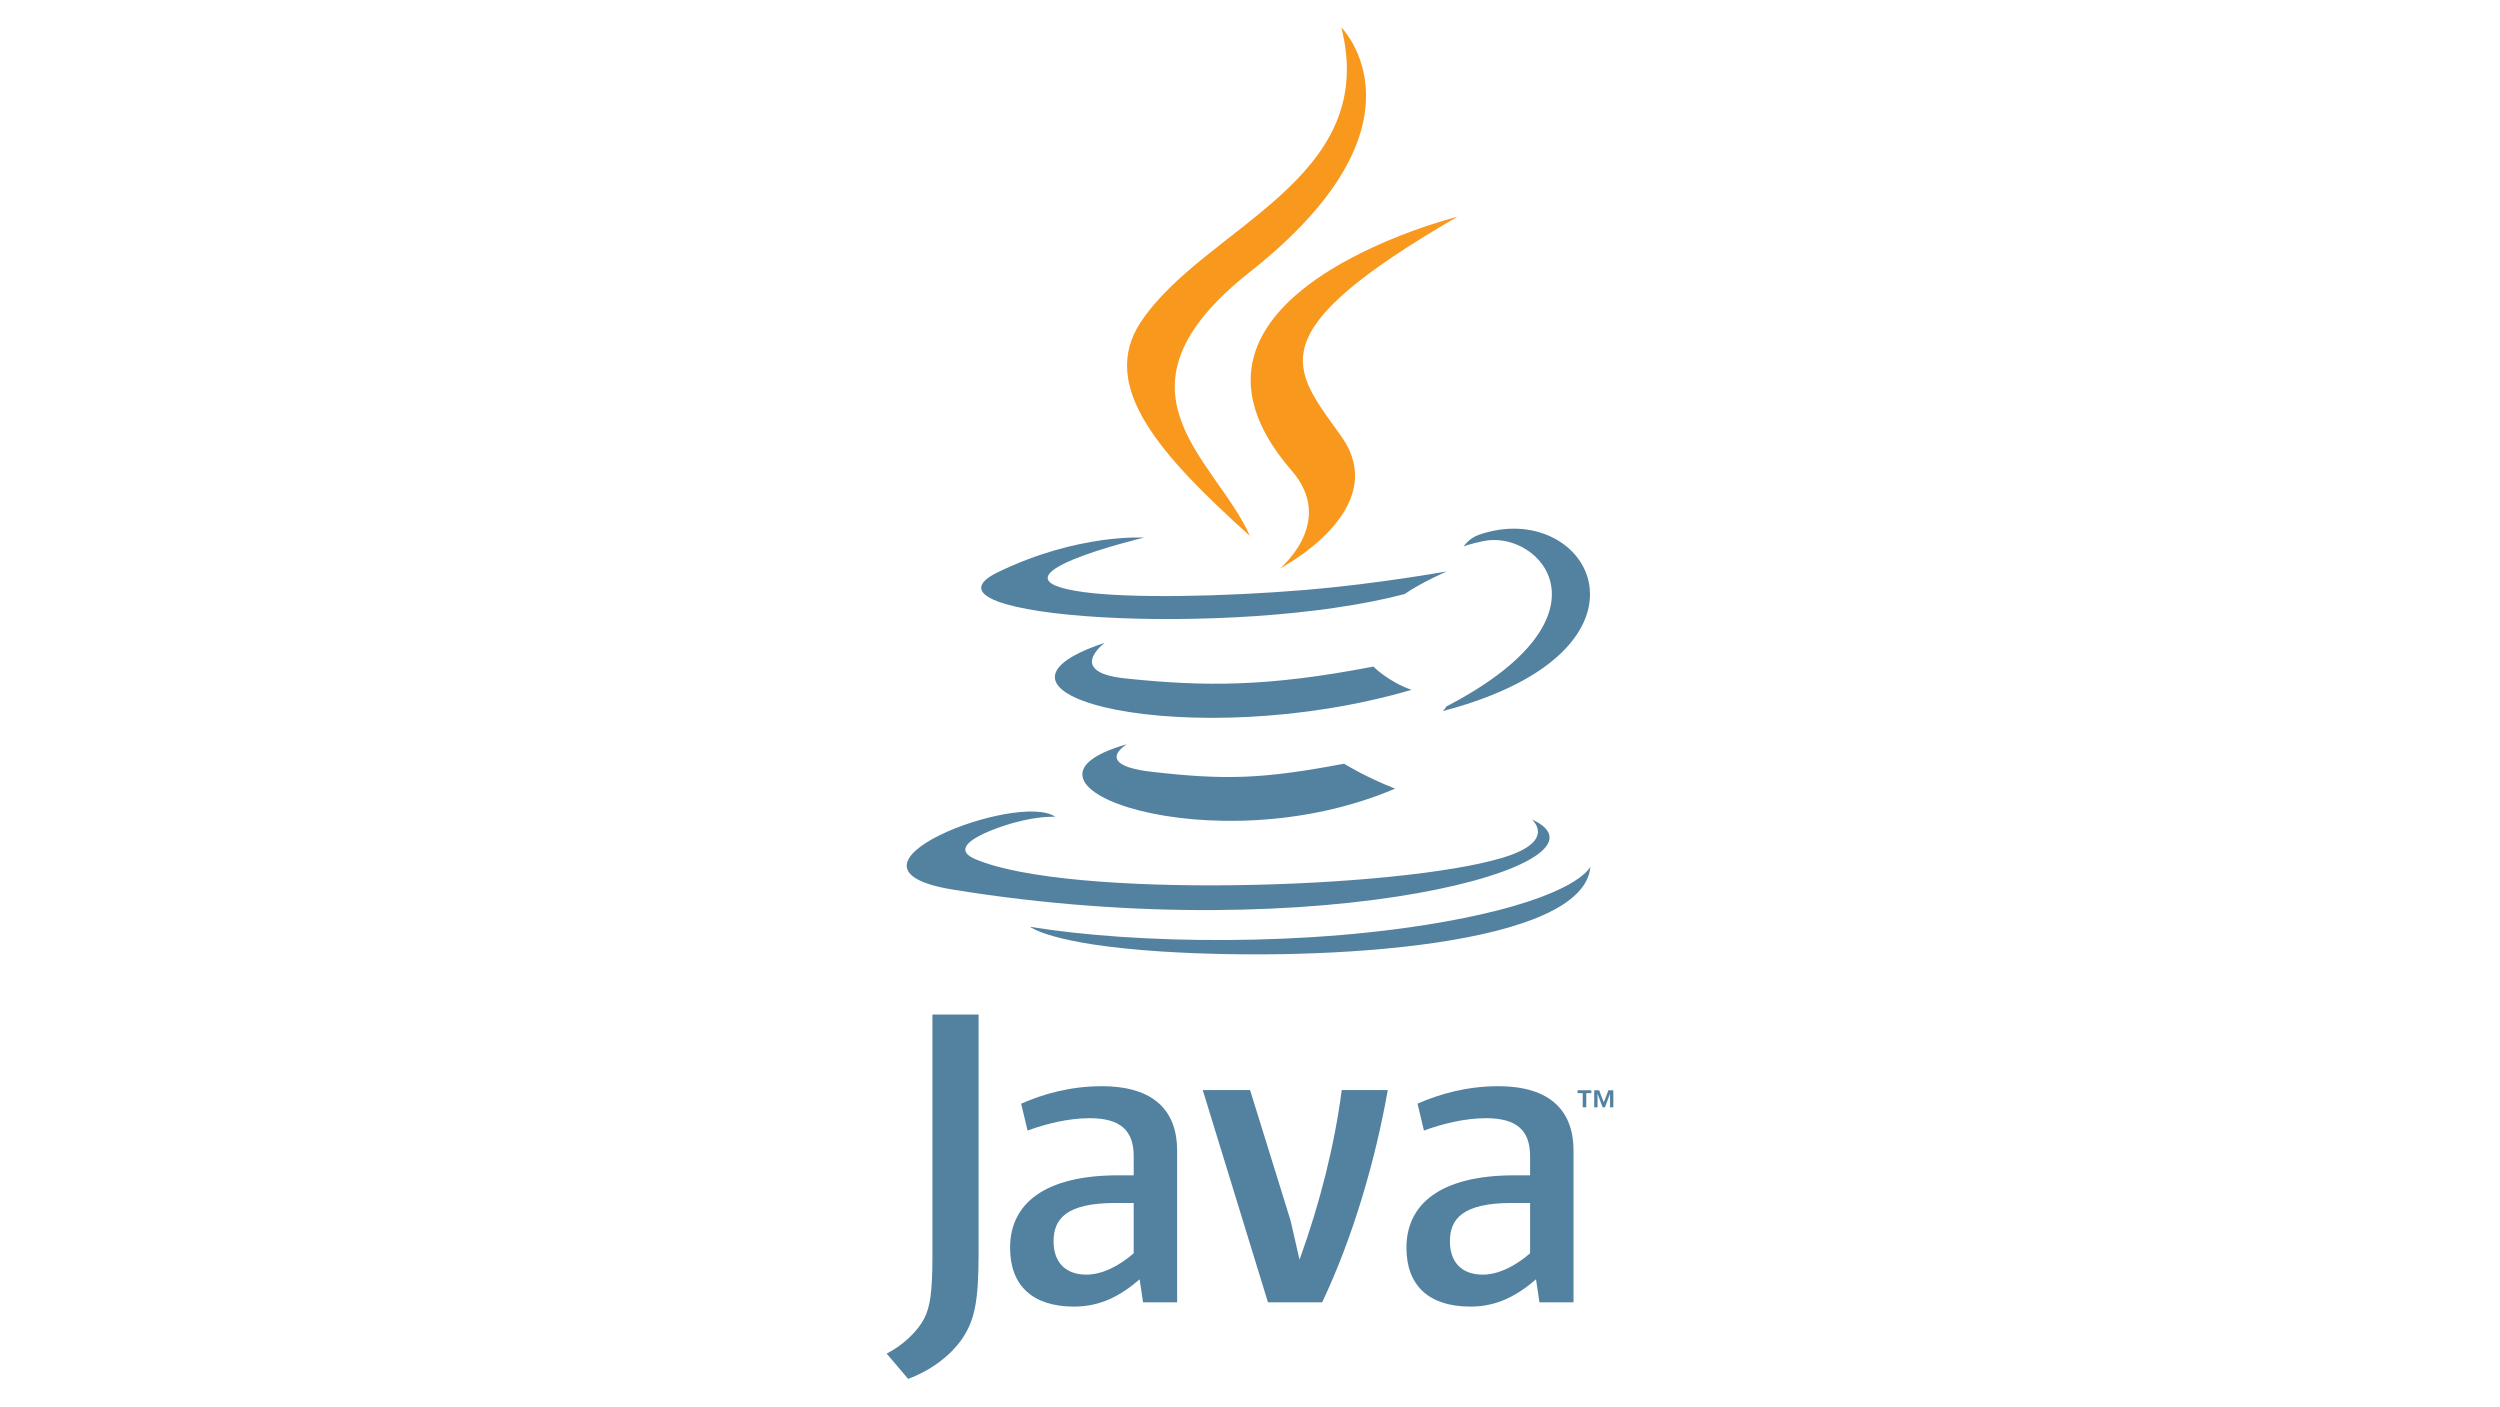
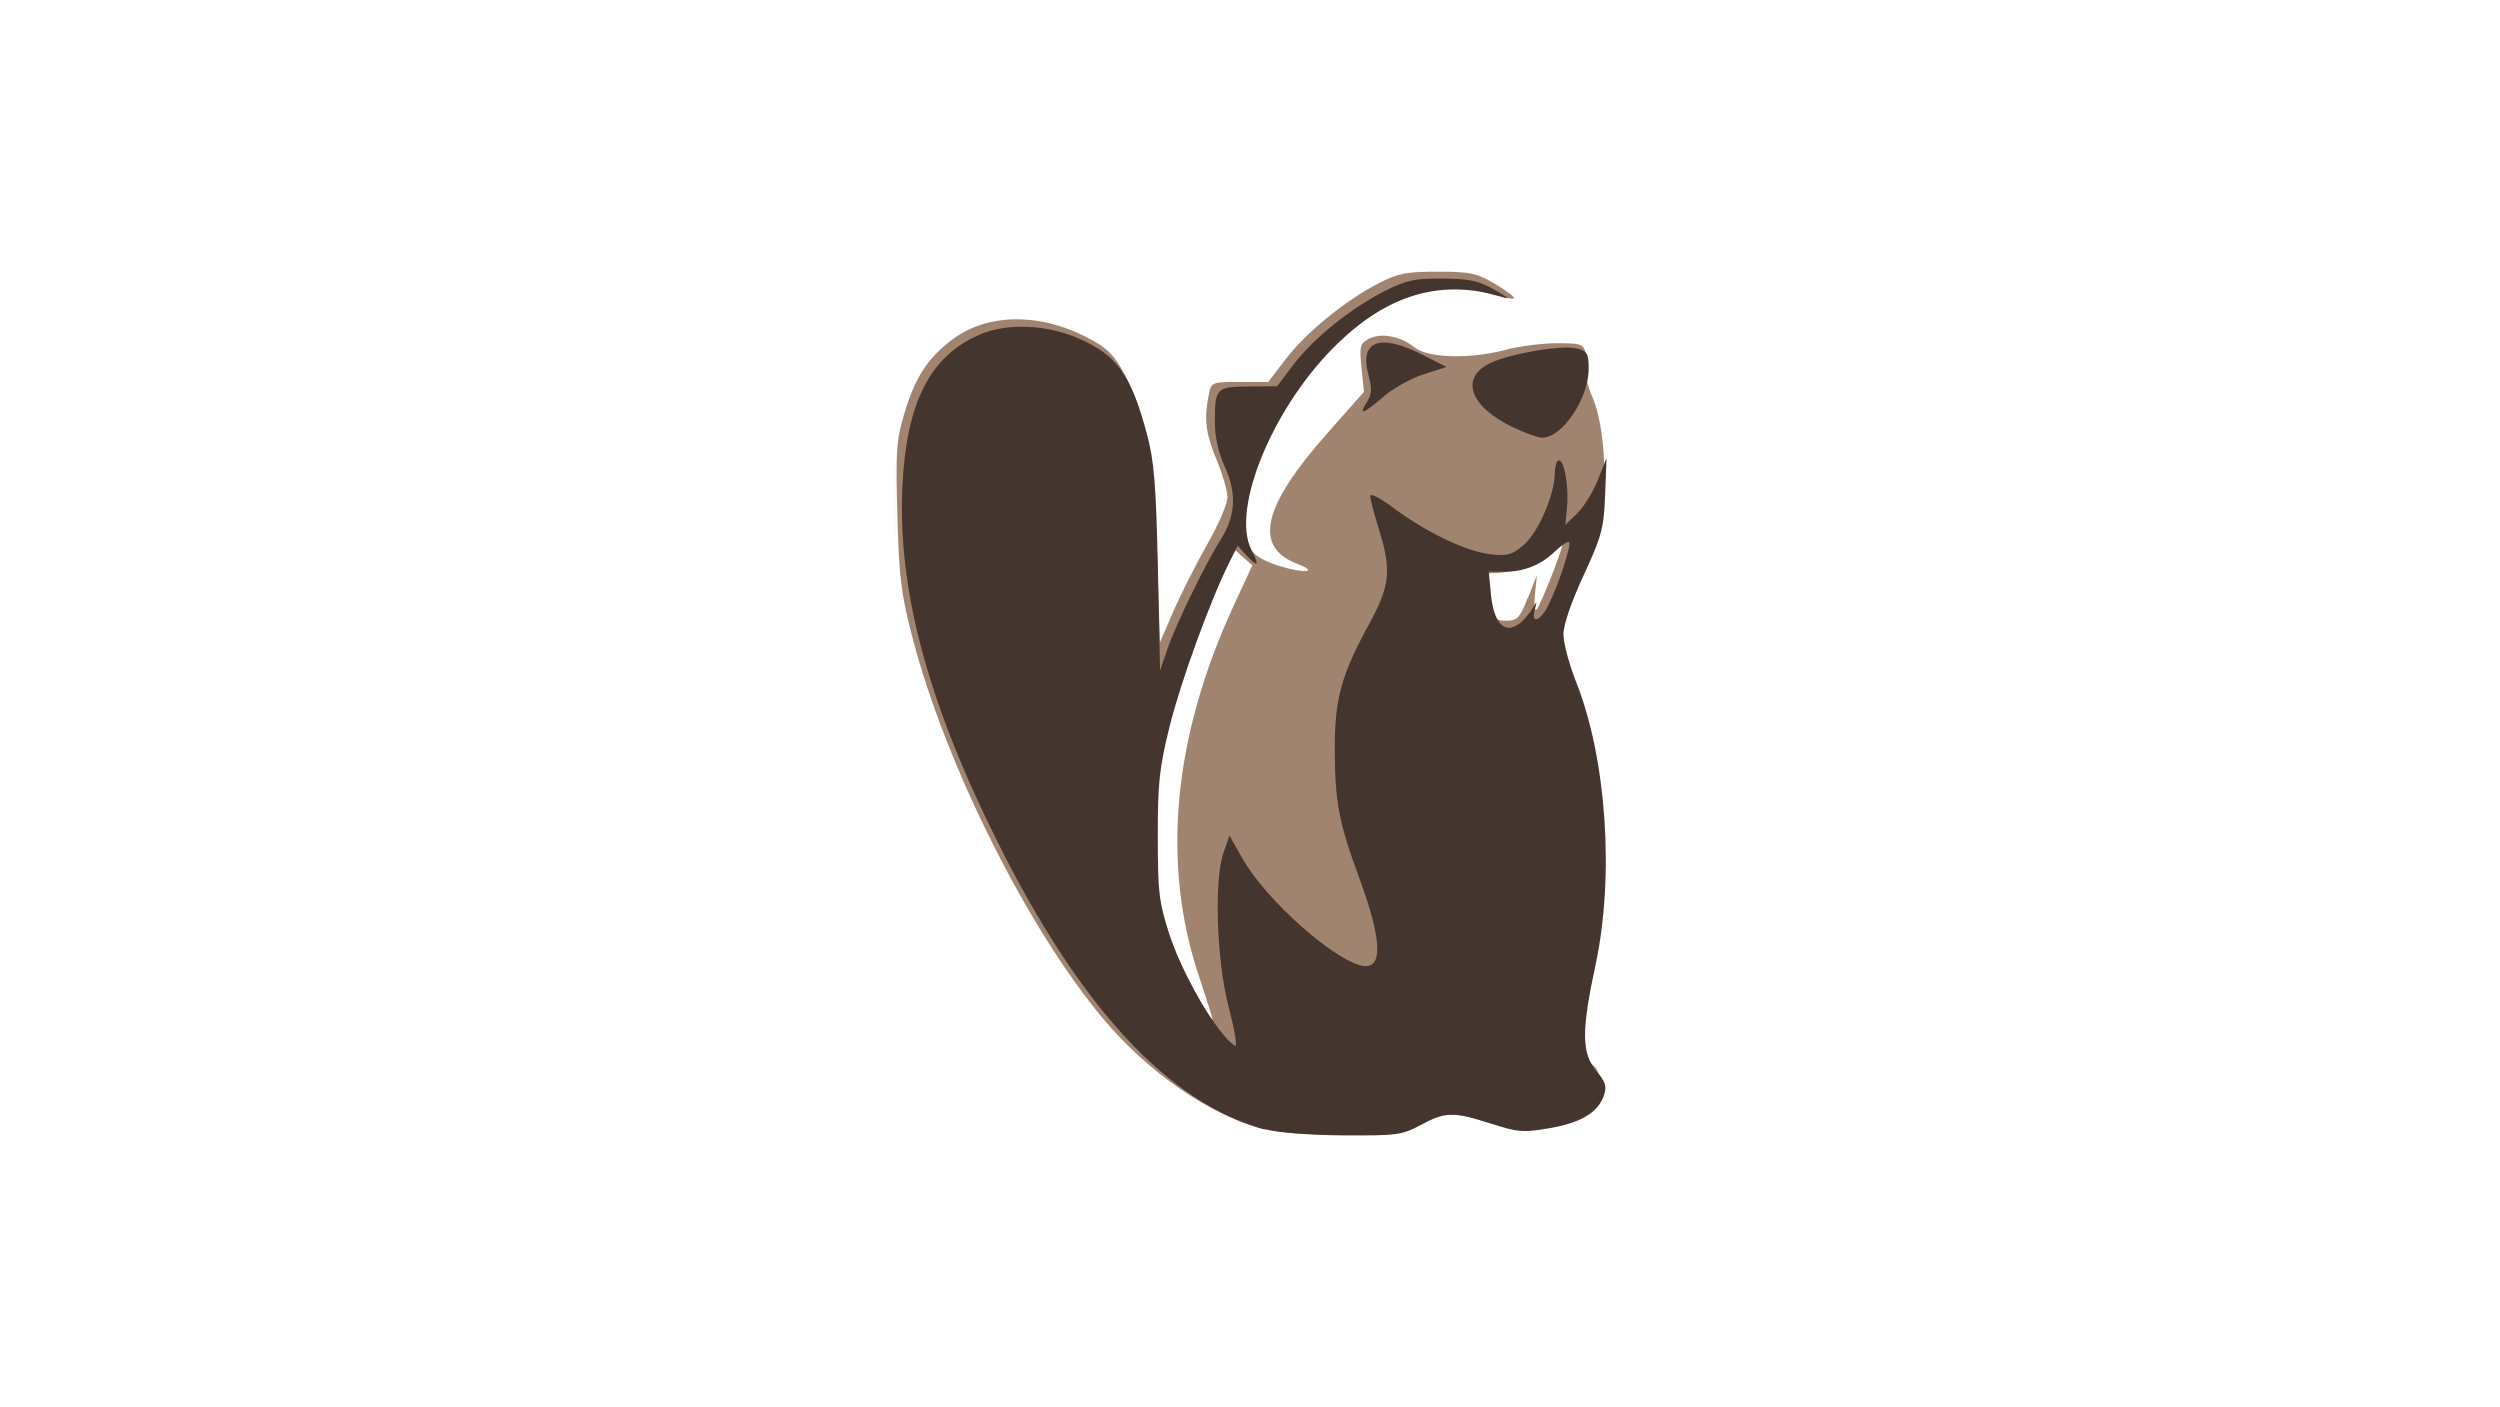
<svg xmlns="http://www.w3.org/2000/svg" width="1280" height="720" viewBox="0 0 338.667 190.5" version="1.1" id="svg5" xml:space="preserve">
  <defs id="defs2">
    <clipPath clipPathUnits="userSpaceOnUse" id="clipPath3444">
      <path d="M 11.52,162 C 11.52,81.677 135.307,16.561 288,16.561 l 0,0 c 152.693,0 276.481,65.116 276.481,145.439 l 0,0 c 0,80.322 -123.788,145.439 -276.481,145.439 l 0,0 C 135.307,307.439 11.52,242.322 11.52,162" id="path3446" />
    </clipPath>
    <radialGradient cx="0" cy="0" fx="0" fy="0" gradientTransform="matrix(363.0579,0,0,-363.0579,177.52,256.3071)" gradientUnits="userSpaceOnUse" id="radialGradient3452" r="1" spreadMethod="pad">
      <stop id="stop3454" offset="0" style="stop-opacity:1;stop-color:#aeb2d5" />
      <stop id="stop3456" offset="0.3" style="stop-opacity:1;stop-color:#aeb2d5" />
      <stop id="stop3458" offset="0.75" style="stop-opacity:1;stop-color:#484c89" />
      <stop id="stop3460" offset="1" style="stop-opacity:1;stop-color:#484c89" />
    </radialGradient>
    <clipPath clipPathUnits="userSpaceOnUse" id="clipPath3468">
      <path d="M 0,324 576,324 576,0 0,0 0,324 Z" id="path3470" />
    </clipPath>
    <clipPath clipPathUnits="userSpaceOnUse" id="clipPath3480">
      <path d="M 0,324 576,324 576,0 0,0 0,324 Z" id="path3482" />
    </clipPath>
    <filter style="color-interpolation-filters:sRGB;" id="filter311" x="-0.017" y="-0.095" width="1.034" height="1.189">
      <feMorphology result="result1" in="SourceAlpha" operator="dilate" radius="2" id="feMorphology299" />
      <feGaussianBlur stdDeviation="1.5" in="result1" result="result0" id="feGaussianBlur301" />
      <feDiffuseLighting surfaceScale="0" id="feDiffuseLighting305" lighting-color="rgb(0,0,0)">
        <feDistantLight elevation="45" azimuth="225" id="feDistantLight303" />
      </feDiffuseLighting>
      <feComposite in2="result0" operator="in" result="result91" id="feComposite307" />
      <feComposite in="SourceGraphic" in2="result91" id="feComposite309" />
    </filter>
    <clipPath id="a">
      <path d="M239.03 226.605l-42.13 24.317c-1.578.91-2.546 2.59-2.546 4.406v48.668c0 1.817.968 3.496 2.546 4.406l42.133 24.336c1.575.907 3.517.907 5.09 0l42.126-24.336c1.57-.91 2.54-2.59 2.54-4.406v-48.668c0-1.816-.97-3.496-2.55-4.406l-42.12-24.317c-.79-.453-1.67-.68-2.55-.68-.88 0-1.76.227-2.55.68" id="path884" />
    </clipPath>
    <linearGradient id="b" x1="-.348" x2="1.251" gradientTransform="matrix(-38.06491,77.65213,-77.65213,-38.06491,258.7233,244.6294)" gradientUnits="userSpaceOnUse">
      <stop offset=".3" stop-color="#3E863D" id="stop887" />
      <stop offset=".5" stop-color="#55934F" id="stop889" />
      <stop offset=".8" stop-color="#5AAD45" id="stop891" />
    </linearGradient>
    <clipPath id="c">
      <path d="M195.398 307.086c.403.523.907.976 1.5 1.316l36.14 20.875 6.02 3.46c.9.52 1.926.74 2.934.665.336-.027.672-.09 1-.183l44.434-81.36c-.34-.37-.738-.68-1.184-.94l-27.586-15.93-14.582-8.39c-.414-.24-.863-.41-1.32-.53zm0 0" id="path894" />
    </clipPath>
    <linearGradient id="d" x1="-.456" x2=".582" gradientTransform="matrix(106.8057,-78.91673,78.91673,106.8057,235.1882,285.3948)" gradientUnits="userSpaceOnUse">
      <stop offset=".57" stop-color="#3E863D" id="stop897" />
      <stop offset=".72" stop-color="#619857" id="stop899" />
      <stop offset="1" stop-color="#76AC64" id="stop901" />
    </linearGradient>
    <clipPath id="e">
      <path d="M241.066 225.953c-.707.07-1.398.29-2.035.652l-42.01 24.247 45.3 82.51c.63-.09 1.25-.3 1.81-.624l42.13-24.336c1.3-.754 2.19-2.03 2.46-3.476l-46.18-78.89c-.34-.067-.68-.102-1.03-.102-.14 0-.28.007-.42.02" id="path904" />
    </clipPath>
    <linearGradient id="f" x1=".043" x2=".984" gradientTransform="matrix(97.417,0,0,97.417,192.862,279.652)" gradientUnits="userSpaceOnUse">
      <stop offset=".16" stop-color="#6BBF47" id="stop907" />
      <stop offset=".38" stop-color="#79B461" id="stop909" />
      <stop offset=".47" stop-color="#75AC64" id="stop911" />
      <stop offset=".7" stop-color="#659E5A" id="stop913" />
      <stop offset=".9" stop-color="#3E863D" id="stop915" />
    </linearGradient>
+     <linearGradient id="XMLID_17_-9" gradientUnits="userSpaceOnUse" x1="174.074" y1="215.549" x2="132.276" y2="141.753">
+       <stop offset="0" style="stop-color:#FB7655" id="stop3272-4" />
+       <stop offset="0" style="stop-color:#FB7655" id="stop3274-5" />
+       <stop offset="0.41" style="stop-color:#E42B1E" id="stop3276-1" />
+       <stop offset="0.99" style="stop-color:#990000" id="stop3278-0" />
+       <stop offset="1" style="stop-color:#990000" id="stop3280-3" />
+     </linearGradient>
+     <linearGradient id="XMLID_18_-7" gradientUnits="userSpaceOnUse" x1="194.895" y1="153.558" x2="141.028" y2="117.409">
+       <stop offset="0" style="stop-color:#871101" id="stop3285-8" />
+       <stop offset="0" style="stop-color:#871101" id="stop3287-8" />
+       <stop offset="0.99" style="stop-color:#911209" id="stop3289-6" />
+       <stop offset="1" style="stop-color:#911209" id="stop3291-0" />
+     </linearGradient>
+     <linearGradient id="XMLID_19_-4" gradientUnits="userSpaceOnUse" x1="151.795" y1="217.785" x2="97.93" y2="181.638">
+       <stop offset="0" style="stop-color:#871101" id="stop3296-6" />
+       <stop offset="0" style="stop-color:#871101" id="stop3298-7" />
+       <stop offset="0.99" style="stop-color:#911209" id="stop3300-6" />
+       <stop offset="1" style="stop-color:#911209" id="stop3302-0" />
+     </linearGradient>
+     <linearGradient id="XMLID_20_-9" gradientUnits="userSpaceOnUse" x1="38.696" y1="127.391" x2="47.047" y2="181.661">
+       <stop offset="0" style="stop-color:#FFFFFF" id="stop3307-7" />
+       <stop offset="0" style="stop-color:#FFFFFF" id="stop3309-5" />
+       <stop offset="0.23" style="stop-color:#E57252" id="stop3311-9" />
+       <stop offset="0.46" style="stop-color:#DE3B20" id="stop3313-7" />
+       <stop offset="0.99" style="stop-color:#A60003" id="stop3315-8" />
+       <stop offset="1" style="stop-color:#A60003" id="stop3317-5" />
+     </linearGradient>
+     <linearGradient id="XMLID_21_-3" gradientUnits="userSpaceOnUse" x1="96.133" y1="76.715" x2="99.21" y2="132.102">
+       <stop offset="0" style="stop-color:#FFFFFF" id="stop3322-3" />
+       <stop offset="0" style="stop-color:#FFFFFF" id="stop3324-8" />
+       <stop offset="0.23" style="stop-color:#E4714E" id="stop3326-3" />
+       <stop offset="0.56" style="stop-color:#BE1A0D" id="stop3328-7" />
+       <stop offset="0.99" style="stop-color:#A80D00" id="stop3330-9" />
+       <stop offset="1" style="stop-color:#A80D00" id="stop3332-3" />
+     </linearGradient>
+     <linearGradient id="XMLID_22_-7" gradientUnits="userSpaceOnUse" x1="147.103" y1="25.521" x2="156.314" y2="65.216">
+       <stop offset="0" style="stop-color:#FFFFFF" id="stop3337-8" />
+       <stop offset="0" style="stop-color:#FFFFFF" id="stop3339-7" />
+       <stop offset="0.18" style="stop-color:#E46342" id="stop3341-4" />
+       <stop offset="0.4" style="stop-color:#C82410" id="stop3343-1" />
+       <stop offset="0.99" style="stop-color:#A80D00" id="stop3345-9" />
+       <stop offset="1" style="stop-color:#A80D00" id="stop3347-0" />
+     </linearGradient>
+     <linearGradient id="XMLID_23_-9" gradientUnits="userSpaceOnUse" x1="118.976" y1="11.541" x2="158.669" y2="-8.305">
+       <stop offset="0" style="stop-color:#FFFFFF" id="stop3352-8" />
+       <stop offset="0" style="stop-color:#FFFFFF" id="stop3354-8" />
+       <stop offset="0.54" style="stop-color:#C81F11" id="stop3356-5" />
+       <stop offset="0.99" style="stop-color:#BF0905" id="stop3358-8" />
+       <stop offset="1" style="stop-color:#BF0905" id="stop3360-4" />
+     </linearGradient>
+     <linearGradient id="XMLID_24_-3" gradientUnits="userSpaceOnUse" x1="3.903" y1="113.555" x2="7.17" y2="146.263">
+       <stop offset="0" style="stop-color:#FFFFFF" id="stop3365-7" />
+       <stop offset="0" style="stop-color:#FFFFFF" id="stop3367-1" />
+       <stop offset="0.31" style="stop-color:#DE4024" id="stop3369-3" />
+       <stop offset="0.99" style="stop-color:#BF190B" id="stop3371-8" />
+       <stop offset="1" style="stop-color:#BF190B" id="stop3373-0" />
+     </linearGradient>
+     <linearGradient id="XMLID_25_-9" gradientUnits="userSpaceOnUse" x1="-18.556" y1="155.105" x2="135.015" y2="-2.809">
+       <stop offset="0" style="stop-color:#BD0012" id="stop3380-7" />
+       <stop offset="0" style="stop-color:#BD0012" id="stop3382-9" />
+       <stop offset="0.07" style="stop-color:#FFFFFF" id="stop3384-9" />
+       <stop offset="0.17" style="stop-color:#FFFFFF" id="stop3386-3" />
+       <stop offset="0.27" style="stop-color:#C82F1C" id="stop3388-2" />
+       <stop offset="0.33" style="stop-color:#820C01" id="stop3390-4" />
+       <stop offset="0.46" style="stop-color:#A31601" id="stop3392-3" />
+       <stop offset="0.72" style="stop-color:#B31301" id="stop3394-7" />
+       <stop offset="0.99" style="stop-color:#E82609" id="stop3396-1" />
+       <stop offset="1" style="stop-color:#E82609" id="stop3398-2" />
+     </linearGradient>
+     <linearGradient id="XMLID_26_-2" gradientUnits="userSpaceOnUse" x1="99.075" y1="171.033" x2="52.818" y2="159.617">
+       <stop offset="0" style="stop-color:#8C0C01" id="stop3403-0" />
+       <stop offset="0" style="stop-color:#8C0C01" id="stop3405-2" />
+       <stop offset="0.54" style="stop-color:#990C00" id="stop3407-1" />
+       <stop offset="0.99" style="stop-color:#A80D0E" id="stop3409-7" />
+       <stop offset="1" style="stop-color:#A80D0E" id="stop3411-5" />
+     </linearGradient>
+     <linearGradient id="XMLID_27_-1" gradientUnits="userSpaceOnUse" x1="178.526" y1="115.515" x2="137.433" y2="78.684">
+       <stop offset="0" style="stop-color:#7E110B" id="stop3416-7" />
+       <stop offset="0" style="stop-color:#7E110B" id="stop3418-4" />
+       <stop offset="0.99" style="stop-color:#9E0C00" id="stop3420-1" />
+       <stop offset="1" style="stop-color:#9E0C00" id="stop3422-7" />
+     </linearGradient>
+     <linearGradient id="XMLID_28_-1" gradientUnits="userSpaceOnUse" x1="193.624" y1="47.937" x2="173.154" y2="26.054">
+       <stop offset="0" style="stop-color:#79130D" id="stop3427-1" />
+       <stop offset="0" style="stop-color:#79130D" id="stop3429-1" />
+       <stop offset="0.99" style="stop-color:#9E120B" id="stop3431-7" />
+       <stop offset="1" style="stop-color:#9E120B" id="stop3433-0" />
+     </linearGradient>
+     <radialGradient id="XMLID_29_-4" cx="143.832" cy="79.388" r="50.358" gradientUnits="userSpaceOnUse">
+       <stop offset="0" style="stop-color:#A80D00" id="stop3440-0" />
+       <stop offset="0" style="stop-color:#A80D00" id="stop3442-8" />
+       <stop offset="0.99" style="stop-color:#7E0E08" id="stop3444-5" />
+       <stop offset="1" style="stop-color:#7E0E08" id="stop3446-1" />
+     </radialGradient>
+     <radialGradient id="XMLID_30_-6" cx="74.092" cy="145.751" r="66.944" gradientUnits="userSpaceOnUse">
+       <stop offset="0" style="stop-color:#A30C00" id="stop3451-6" />
+       <stop offset="0" style="stop-color:#A30C00" id="stop3453-2" />
+       <stop offset="0.99" style="stop-color:#800E08" id="stop3455-1" />
+       <stop offset="1" style="stop-color:#800E08" id="stop3457-9" />
+     </radialGradient>
+     <linearGradient id="XMLID_31_-6" gradientUnits="userSpaceOnUse" x1="26.67" y1="197.336" x2="9.989" y2="140.742">
+       <stop offset="0" style="stop-color:#8B2114" id="stop3462-4" />
+       <stop offset="0" style="stop-color:#8B2114" id="stop3464-8" />
+       <stop offset="0.43" style="stop-color:#9E100A" id="stop3466-0" />
+       <stop offset="0.99" style="stop-color:#B3100C" id="stop3468-8" />
+       <stop offset="1" style="stop-color:#B3100C" id="stop3470-1" />
+     </linearGradient>
+     <linearGradient id="XMLID_32_-0" gradientUnits="userSpaceOnUse" x1="154.641" y1="9.798" x2="192.039" y2="26.306">
+       <stop offset="0" style="stop-color:#B31000" id="stop3475-2" />
+       <stop offset="0" style="stop-color:#B31000" id="stop3477-2" />
+       <stop offset="0.44" style="stop-color:#910F08" id="stop3479-9" />
+       <stop offset="0.99" style="stop-color:#791C12" id="stop3481-7" />
+       <stop offset="1" style="stop-color:#791C12" id="stop3483-5" />
+     </linearGradient>
+     <linearGradient id="linearGradient3943">
+       <stop id="stop3945" style="stop-color:#ffffff" offset="0" />
+       <stop id="stop5901" style="stop-color:#b82a9b" offset=".5" />
+       <stop id="stop3947" style="stop-color:#2b0022" offset="1" />
+     </linearGradient>
+     <filter style="color-interpolation-filters:sRGB;" id="filter1592" x="-0.001" y="-0.007" width="1.001" height="1.007">
+       <feColorMatrix type="hueRotate" values="180" result="color1" id="feColorMatrix1588" />
+       <feColorMatrix values="1 0 0 0 0 0 0 1 0 0 0 1 0 0 0 -0.21 -0.72 -0.07 1.178 0 " result="color2" id="feColorMatrix1590" />
+       <feGaussianBlur stdDeviation="0.031" id="feGaussianBlur3415" />
+     </filter>
+     <filter style="color-interpolation-filters:sRGB;" id="filter3395" x="-0.002" y="-0.006" width="1.002" height="1.012">
+       <feColorMatrix type="hueRotate" values="180" result="color1" id="feColorMatrix3391" />
+       <feColorMatrix values="1 0 0 0 0 0 0 1 0 0 0 1 0 0 0 -0.21 -0.72 -0.07 1.178 0 " result="color2" id="feColorMatrix3393" />
+       <feGaussianBlur stdDeviation="0.002" id="feGaussianBlur3397" />
+     </filter>
+     <filter style="color-interpolation-filters:sRGB;" id="filter3403" x="-1.7236995e-05" y="-0.006" width="1" height="1.012">
+       <feColorMatrix type="hueRotate" values="180" result="color1" id="feColorMatrix3399" />
+       <feColorMatrix values="1 0 0 0 0 0 0 1 0 0 0 1 0 0 0 -0.21 -0.72 -0.07 1.178 0 " result="color2" id="feColorMatrix3401" />
+       <feGaussianBlur stdDeviation="0.002" id="feGaussianBlur3405" />
+     </filter>
+     <filter style="color-interpolation-filters:sRGB;" id="filter3411" x="-0.001" y="-0.006" width="1.001" height="1.013">
+       <feColorMatrix type="hueRotate" values="180" result="color1" id="feColorMatrix3407" />
+       <feColorMatrix values="1 0 0 0 0 0 0 1 0 0 0 1 0 0 0 -0.21 -0.72 -0.07 1.178 0 " result="color2" id="feColorMatrix3409" />
+       <feGaussianBlur stdDeviation="0.031" id="feGaussianBlur3413" />
+     </filter>
  </defs>
  <g id="layer1">
-     <g id="g251" transform="matrix(0.3384734,0,0,0.3384734,117.9053,2.219918)">
-       <path style="fill:#5382a1" d="m 285.104,430.945 h -2.038 v -1.14 h 5.486 v 1.14 h -2.024 v 5.688 h -1.424 z m 10.942,0.297 h -0.032 l -2.019,5.392 h -0.924 l -2.006,-5.392 h -0.025 v 5.392 h -1.342 v -6.828 h 1.975 l 1.86,4.835 1.854,-4.835 h 1.968 v 6.828 h -1.31 v -5.392 z" id="path207" />
-       <path style="fill:#5382a1" d="m 102.681,291.324 c 0,0 -14.178,8.245 10.09,11.035 29.4,3.354 44.426,2.873 76.825,-3.259 0,0 8.518,5.341 20.414,9.967 -72.63,31.128 -164.376,-1.803 -107.329,-17.743" id="path209" />
-       <path style="fill:#5382a1" d="m 93.806,250.704 c 0,0 -15.902,11.771 8.384,14.283 31.406,3.24 56.208,3.505 99.125,-4.759 0,0 5.936,6.018 15.27,9.309 -87.814,25.678 -185.623,2.025 -122.779,-18.833" id="path211" />
-       <path style="fill:#f8981d" d="m 168.625,181.799 c 17.896,20.604 -4.702,39.145 -4.702,39.145 0,0 45.441,-23.458 24.572,-52.833 -19.491,-27.394 -34.438,-41.005 46.479,-87.934 0,0 -127.013,31.722 -66.349,101.622" id="path213" />
-       <path style="fill:#5382a1" d="m 264.684,321.369 c 0,0 10.492,8.645 -11.555,15.333 -41.923,12.7 -174.488,16.535 -211.314,0.506 -13.238,-5.759 11.587,-13.751 19.396,-15.428 8.144,-1.766 12.798,-1.437 12.798,-1.437 -14.722,-10.371 -95.157,20.364 -40.857,29.166 148.084,24.015 269.943,-10.814 231.532,-28.14" id="path215" />
-       <path style="fill:#5382a1" d="m 109.499,208.617 c 0,0 -67.431,16.016 -23.879,21.832 18.389,2.462 55.047,1.905 89.193,-0.956 27.906,-2.354 55.927,-7.359 55.927,-7.359 0,0 -9.84,4.214 -16.959,9.075 -68.475,18.009 -200.756,9.631 -162.674,-8.79 32.206,-15.568 58.392,-13.802 58.392,-13.802" id="path217" />
-       <path style="fill:#5382a1" d="m 230.462,276.231 c 69.608,-36.171 37.424,-70.931 14.96,-66.248 -5.506,1.146 -7.961,2.139 -7.961,2.139 0,0 2.044,-3.202 5.948,-4.588 44.441,-15.624 78.619,46.081 -14.346,70.52 0,0.001 1.077,-0.962 1.399,-1.823" id="path219" />
-       <path style="fill:#f8981d" d="m 188.495,4.399 c 0,0 38.55,38.563 -36.563,97.862 -60.233,47.568 -13.735,74.69 -0.025,105.678 C 116.748,176.217 90.946,148.292 108.256,122.302 133.663,84.151 204.049,65.654 188.495,4.399" id="path221" />
-       <path style="fill:#5382a1" d="m 116.339,374.246 c 66.815,4.277 169.417,-2.373 171.847,-33.988 0,0 -4.671,11.985 -55.219,21.503 -57.028,10.732 -127.364,9.479 -169.081,2.601 10e-4,-0.001 8.54,7.068 52.453,9.884" id="path223" />
-       <path style="fill:#5382a1" d="m 105.389,495.048 c -6.303,5.467 -12.96,8.536 -18.934,8.536 -8.527,0 -13.134,-5.113 -13.134,-13.314 0,-8.871 4.936,-15.357 24.739,-15.357 h 7.328 v 20.135 m 17.393,19.623 v -60.742 c 0,-15.517 -8.85,-25.756 -30.188,-25.756 -12.457,0 -23.369,3.076 -32.238,6.999 l 2.56,10.752 c 6.983,-2.563 16.022,-4.949 24.894,-4.949 12.292,0 17.58,4.949 17.58,15.181 v 7.677 h -6.135 c -29.865,0 -43.337,11.593 -43.337,28.994 0,15.017 8.878,23.553 25.594,23.553 10.745,0 18.766,-4.436 26.264,-10.928 l 1.361,9.22 h 13.645 z" id="path225" />
-       <path style="fill:#5382a1" d="m 180.825,514.671 h -21.692 l -26.106,-84.96 h 18.943 l 16.199,52.2 3.601,15.699 c 8.195,-22.698 13.991,-45.726 16.89,-67.899 h 18.427 c -4.937,27.977 -13.821,58.685 -26.262,84.96" id="path227" />
-       <path style="fill:#5382a1" d="m 264.038,495.048 c -6.315,5.467 -12.984,8.536 -18.958,8.536 -8.512,0 -13.131,-5.113 -13.131,-13.314 0,-8.871 4.948,-15.357 24.749,-15.357 h 7.34 v 20.135 m 17.39,19.623 v -60.742 c 0,-15.517 -8.872,-25.756 -30.185,-25.756 -12.466,0 -23.382,3.076 -32.247,6.999 l 2.556,10.752 c 6.986,-2.563 16.042,-4.949 24.907,-4.949 12.283,0 17.579,4.949 17.579,15.181 v 7.677 h -6.145 c -29.874,0 -43.34,11.593 -43.34,28.994 0,15.017 8.871,23.553 25.584,23.553 10.751,0 18.769,-4.436 26.28,-10.928 l 1.366,9.22 h 13.645 z" id="path229" />
-       <path style="fill:#5382a1" d="m 36.847,529.099 c -4.958,7.239 -12.966,12.966 -21.733,16.206 L 6.527,535.2 c 6.673,-3.424 12.396,-8.954 15.055,-14.105 2.3,-4.581 3.252,-10.485 3.252,-24.604 v -96.995 h 18.478 v 95.666 c -10e-4,18.876 -1.51,26.501 -6.465,33.937" id="path231" />
+     <g id="g3571" transform="translate(-105.368,-79.27718)">
+       <path d="m 276.67,232.278 c -13.211,-3.332 -24.966,-15.605 -36.431,-37.957 -16.353,-31.914 -18.448,-61.012 -5.046,-69.812 4.592,-2.863 11.29,-2.757 17.226,0.26 3.294,1.678 4.231,2.734 6.111,6.864 2.31,5.086 3.212,10.912 3.602,23.232 l 0.36,11.322 1.851,-4.277 c 1.018,-2.352 3.073,-6.395 4.568,-9.034 1.496,-2.611 2.724,-5.462 2.724,-6.336 0,-0.868 -0.652,-3.139 -1.455,-5.057 -1.49,-3.567 -1.728,-5.503 -1.094,-8.741 0.363,-1.83 0.367,-1.836 4.219,-1.836 l 3.853,-0.002 2.404,-3.133 c 2.712,-3.543 7.973,-7.861 12.512,-10.208 2.63,-1.373 3.754,-1.596 8.031,-1.596 4.411,0 5.284,0.187 7.798,1.666 1.548,0.915 2.689,1.789 2.537,1.942 -0.151,0.153 -1.787,-0.168 -3.643,-0.71 -4.621,-1.355 -9.253,-0.868 -13.967,1.467 -11.174,5.538 -22.522,26.4 -18.099,33.205 0.599,0.927 2.06,1.754 4.167,2.37 3.422,1.003 5.075,0.739 2.217,-0.357 -5.994,-2.294 -4.755,-7.744 4.016,-17.658 l 4.999,-5.649 -0.331,-3.232 c -0.3,-2.927 -0.208,-3.303 0.978,-3.942 1.629,-0.88 4.289,-0.383 6.227,1.167 1.839,1.461 7.566,1.596 12.396,0.299 1.758,-0.476 4.83,-0.868 6.809,-0.874 3.387,-0.007 3.649,0.091 3.992,1.461 0.201,0.804 0.217,1.854 0.036,2.329 -0.181,0.475 0.22,2.112 0.89,3.643 1.507,3.438 2.072,11.557 1.112,16.016 -0.371,1.748 -1.711,5.327 -2.98,7.979 -3.172,6.571 -3.294,7.568 -1.472,11.909 3.125,7.451 5.406,21.706 4.819,29.978 -0.174,2.435 -1.013,7.861 -1.868,12.026 -1.629,8.037 -1.501,10.853 0.582,12.613 0.478,0.401 0.873,1.572 0.873,2.605 0,2.182 -1.629,3.936 -4.598,4.934 -2.782,0.939 -8.788,0.833 -11.697,-0.212 -3.474,-1.238 -6.343,-1.097 -8.729,0.424 -1.792,1.144 -2.939,1.314 -9.602,1.443 -5.139,0.097 -8.671,-0.131 -10.999,-0.716 z m -8.846,-20.65 c -5.174,-15.312 -3.567,-32.501 4.708,-50.394 l 2.491,-5.374 -2.665,-2.335 -2.334,5.08 c -9.486,20.65 -10.941,38.837 -4.144,52.388 1.798,3.59 3.428,6.395 3.73,6.395 0.08,0 -0.722,-2.575 -1.781,-5.72 z m 44.52,-51.332 1.222,-3.08 -0.265,2.564 c -0.151,1.461 -0.046,2.347 0.242,2.053 0.476,-0.48 3.474,-8.037 3.474,-8.8 0,-0.182 -0.791,0.341 -1.763,1.162 -1.798,1.525 -5.028,2.704 -7.449,2.71 -1.222,0.003 -1.304,0.193 -0.966,2.206 0.663,3.972 0.838,4.253 2.596,4.253 1.467,0 1.816,-0.369 2.892,-3.08 z" fill="#fcfbfb" id="path2862" style="stroke-width:0.584" />
+       <path d="m 276.67,232.278 c -13.211,-3.332 -24.966,-15.605 -36.431,-37.957 -12.512,-24.464 -16.819,-47.108 -11.639,-61.012 3.725,-10.032 13.676,-13.493 23.86,-8.331 3.294,1.678 4.231,2.734 6.111,6.864 2.31,5.086 3.212,10.912 3.602,23.232 l 0.36,11.322 1.851,-4.277 c 1.018,-2.352 3.073,-6.395 4.568,-9.035 1.496,-2.611 2.724,-5.462 2.724,-6.336 0,-0.868 -0.652,-3.139 -1.455,-5.057 -1.49,-3.567 -1.728,-5.503 -1.094,-8.741 0.363,-1.83 0.367,-1.836 4.219,-1.836 l 3.853,-0.002 2.404,-3.133 c 2.712,-3.543 7.973,-7.861 12.512,-10.208 2.63,-1.373 3.754,-1.596 8.031,-1.596 4.411,0 5.284,0.187 7.798,1.666 1.548,0.915 2.689,1.789 2.537,1.942 -0.151,0.153 -1.787,-0.168 -3.643,-0.71 -4.621,-1.355 -9.253,-0.868 -13.967,1.467 -11.174,5.538 -22.522,26.4 -18.099,33.205 0.599,0.927 2.06,1.754 4.167,2.37 3.422,1.003 5.075,0.739 2.217,-0.357 -5.994,-2.294 -4.755,-7.744 4.016,-17.658 l 4.999,-5.649 -0.331,-3.232 c -0.3,-2.927 -0.208,-3.303 0.978,-3.942 1.629,-0.88 4.289,-0.383 6.227,1.167 1.839,1.461 7.566,1.596 12.396,0.299 1.758,-0.476 4.83,-0.868 6.809,-0.874 3.387,-0.007 3.649,0.091 3.992,1.461 0.201,0.804 0.217,1.854 0.036,2.329 -0.181,0.475 0.22,2.112 0.89,3.643 1.507,3.438 2.072,11.557 1.112,16.016 -0.371,1.748 -1.711,5.327 -2.98,7.979 -3.172,6.571 -3.294,7.568 -1.472,11.909 3.125,7.451 5.406,21.706 4.819,29.978 -0.174,2.435 -1.013,7.861 -1.868,12.026 -1.629,8.037 -1.501,10.853 0.582,12.613 0.478,0.401 0.873,1.572 0.873,2.605 0,2.182 -1.629,3.936 -4.598,4.934 -2.782,0.939 -8.788,0.833 -11.697,-0.212 -3.474,-1.238 -6.343,-1.097 -8.729,0.424 -1.792,1.144 -2.939,1.314 -9.602,1.443 -5.139,0.097 -8.671,-0.131 -10.999,-0.716 z m -8.846,-20.65 c -5.174,-15.312 -3.567,-32.501 4.708,-50.394 l 2.491,-5.374 -2.665,-2.335 -2.334,5.08 c -9.486,20.65 -10.941,38.837 -4.144,52.388 1.798,3.59 3.428,6.395 3.73,6.395 0.08,0 -0.722,-2.575 -1.781,-5.72 z m 44.52,-51.332 1.222,-3.08 -0.265,2.564 c -0.151,1.461 -0.046,2.347 0.242,2.053 0.476,-0.48 3.474,-8.037 3.474,-8.8 0,-0.182 -0.791,0.341 -1.763,1.162 -1.798,1.525 -5.028,2.704 -7.449,2.71 -1.222,0.003 -1.304,0.193 -0.966,2.206 0.663,3.972 0.838,4.253 2.596,4.253 1.467,0 1.816,-0.369 2.892,-3.08 z" fill="#fbfbfb" id="path2864" style="stroke-width:0.584" />
+       <path d="m 276.67,232.278 c -7.216,-1.825 -15.771,-7.685 -21.882,-15.018 -10.243,-12.261 -21.183,-34.143 -25.723,-51.274 -1.629,-6.219 -1.886,-8.213 -2.13,-16.837 -0.245,-8.741 -0.144,-10.208 0.937,-13.845 1.467,-4.875 3.09,-7.392 6.343,-9.914 4.708,-3.62 11.697,-3.813 18.215,-0.504 3.294,1.678 4.231,2.734 6.111,6.864 2.31,5.086 3.212,10.912 3.602,23.232 l 0.36,11.322 1.851,-4.277 c 1.018,-2.352 3.073,-6.395 4.568,-9.034 1.496,-2.611 2.724,-5.462 2.724,-6.336 0,-0.868 -0.652,-3.139 -1.455,-5.057 -1.49,-3.567 -1.728,-5.503 -1.094,-8.741 0.363,-1.83 0.367,-1.836 4.219,-1.836 l 3.853,-0.002 2.404,-3.133 c 2.712,-3.543 7.973,-7.861 12.512,-10.208 2.63,-1.373 3.754,-1.596 8.031,-1.596 4.411,0 5.284,0.187 7.798,1.666 1.548,0.915 2.689,1.789 2.537,1.942 -0.151,0.153 -1.787,-0.168 -3.643,-0.71 -4.621,-1.355 -9.253,-0.868 -13.967,1.467 -11.174,5.538 -22.522,26.4 -18.099,33.205 0.599,0.927 2.06,1.754 4.167,2.37 3.422,1.003 5.075,0.739 2.217,-0.357 -5.994,-2.294 -4.755,-7.744 4.016,-17.658 l 4.999,-5.649 -0.331,-3.232 c -0.3,-2.927 -0.208,-3.303 0.978,-3.942 1.629,-0.88 4.289,-0.383 6.227,1.167 1.839,1.461 7.566,1.596 12.396,0.299 1.758,-0.476 4.83,-0.868 6.809,-0.874 3.387,-0.007 3.649,0.091 3.992,1.461 0.201,0.804 0.217,1.854 0.036,2.329 -0.181,0.475 0.22,2.112 0.89,3.643 1.507,3.438 2.072,11.557 1.112,16.016 -0.371,1.748 -1.711,5.327 -2.98,7.979 -3.172,6.571 -3.294,7.568 -1.472,11.909 3.125,7.451 5.406,21.706 4.819,29.978 -0.174,2.435 -1.013,7.861 -1.868,12.026 -1.629,8.037 -1.501,10.853 0.582,12.613 0.478,0.401 0.873,1.572 0.873,2.605 0,2.182 -1.629,3.936 -4.598,4.934 -2.782,0.939 -8.788,0.833 -11.697,-0.212 -3.474,-1.238 -6.343,-1.097 -8.729,0.424 -1.792,1.144 -2.939,1.314 -9.602,1.443 -5.139,0.097 -8.671,-0.131 -10.999,-0.716 z m -8.846,-20.65 c -5.174,-15.312 -3.567,-32.501 4.708,-50.394 l 2.491,-5.374 -2.665,-2.335 -2.334,5.08 c -9.486,20.65 -10.941,38.837 -4.144,52.388 1.798,3.59 3.428,6.395 3.73,6.395 0.08,0 -0.722,-2.575 -1.781,-5.72 z m 44.52,-51.332 1.222,-3.08 -0.265,2.564 c -0.151,1.461 -0.046,2.347 0.242,2.053 0.476,-0.48 3.474,-8.037 3.474,-8.8 0,-0.182 -0.791,0.341 -1.763,1.162 -1.798,1.525 -5.028,2.704 -7.449,2.71 -1.222,0.003 -1.304,0.193 -0.966,2.206 0.663,3.972 0.838,4.253 2.596,4.253 1.467,0 1.816,-0.369 2.892,-3.08 z" fill="#a08470" id="path2866" style="stroke-width:0.584" />
+       <path d="m 276.67,232.278 c -13.036,-3.602 -24.966,-16.485 -36.198,-39.013 -9.486,-19.008 -13.502,-34.143 -12.861,-48.047 0.527,-11.381 3.713,-17.658 10.417,-20.592 3.759,-1.631 9.137,-1.414 13.56,0.547 5.139,2.264 6.984,4.881 9.137,12.848 1.001,3.737 1.251,6.864 1.496,18.304 l 0.295,13.786 1.001,-2.933 c 1.1,-3.215 5.179,-11.616 7.275,-14.901 1.961,-3.133 2.124,-6.219 0.51,-9.738 -0.861,-1.866 -1.356,-4.036 -1.356,-5.984 -0.009,-4.717 0.144,-4.881 4.568,-4.922 l 3.864,-0.033 2.188,-2.898 c 2.689,-3.555 7.74,-7.627 12.338,-9.973 2.939,-1.49 4.085,-1.742 7.856,-1.719 3.602,0.022 4.9,0.298 7.042,1.502 1.443,0.81 2.095,1.308 1.455,1.103 -8.264,-2.628 -15.538,-0.675 -22.58,6.101 -8.729,8.331 -14.665,22.528 -11.756,28.101 1.112,2.171 0.861,2.382 -0.751,0.634 l -1.141,-1.238 -1.135,2.264 c -2.537,5.057 -6.576,16.133 -8.089,22.234 -1.385,5.585 -1.6,7.627 -1.595,14.96 0.011,7.627 0.172,8.976 1.565,13.2 1.868,5.655 6.576,13.669 8.904,15.077 0.332,0.204 -0.034,-2.053 -0.815,-5.016 -1.688,-6.395 -2.072,-17.365 -0.739,-21.178 l 0.797,-2.276 1.792,3.156 c 3.067,5.409 11.93,13.376 16.004,14.432 3.038,0.769 2.968,-3.232 -0.215,-11.85 -2.747,-7.451 -3.294,-10.266 -3.317,-17.306 -0.021,-6.981 0.844,-10.149 4.795,-17.365 2.7,-4.957 2.892,-7.099 1.17,-12.613 -0.634,-2.047 -1.158,-4.06 -1.164,-4.47 -0.004,-0.414 1.368,0.283 3.049,1.549 4.295,3.238 9.952,5.984 13.152,6.336 2.374,0.283 2.98,0.12 4.574,-1.232 1.984,-1.684 4.231,-6.864 4.231,-9.738 0,-0.956 0.25,-1.736 0.556,-1.736 0.757,0 1.362,3.567 1.094,6.395 l -0.222,2.341 1.612,-1.561 c 0.89,-0.857 2.142,-2.898 2.793,-4.529 l 1.176,-2.968 -0.193,5.004 c -0.174,4.529 -0.452,5.562 -2.921,10.912 -1.67,3.602 -2.729,6.688 -2.729,7.979 0,1.167 0.786,4.101 1.746,6.512 4.091,10.325 5.179,26.224 2.619,38.191 -1.938,9.035 -1.915,12.026 0.094,14.432 1.269,1.519 1.455,2.13 1.018,3.356 -0.809,2.294 -3.125,3.678 -7.391,4.412 -3.498,0.604 -4.272,0.543 -7.856,-0.622 -5.057,-1.643 -6.227,-1.619 -9.544,0.175 -2.537,1.361 -3.282,1.461 -10.475,1.414 -4.539,-0.031 -8.904,-0.381 -10.592,-0.845 z m 34.685,-68.639 c 0.502,-0.404 1.216,-1.261 1.595,-1.907 0.646,-1.115 0.663,-1.109 0.324,0.147 -0.535,1.971 0.71,1.607 1.804,-0.536 1.344,-2.622 3.212,-8.272 2.857,-8.624 -0.164,-0.165 -1.018,0.389 -1.891,1.232 -1.955,1.877 -4.208,2.781 -6.925,2.781 h -2.072 l 0.278,2.916 c 0.4,4.2 1.92,5.691 4.05,3.978 z m -0.978,-26.458 c -5.878,-2.787 -7.275,-6.688 -3.201,-8.683 2.66,-1.308 9.777,-2.528 11.814,-2.012 1.397,0.354 1.589,0.681 1.589,2.757 0,4.036 -3.608,9.386 -6.343,9.328 -0.517,-0.003 -2.252,-0.628 -3.853,-1.39 z m -19.845,-3.444 c 0.687,-1.068 0.727,-1.783 0.196,-3.766 -1.216,-4.547 1.583,-5.556 7.333,-2.64 l 3.265,1.66 -3.073,0.974 c -1.688,0.537 -4.144,1.901 -5.453,3.033 -2.759,2.382 -3.457,2.611 -2.252,0.739 z" fill="#45352f" id="path2868" style="stroke-width:0.584" />
    </g>
  </g>
</svg>
